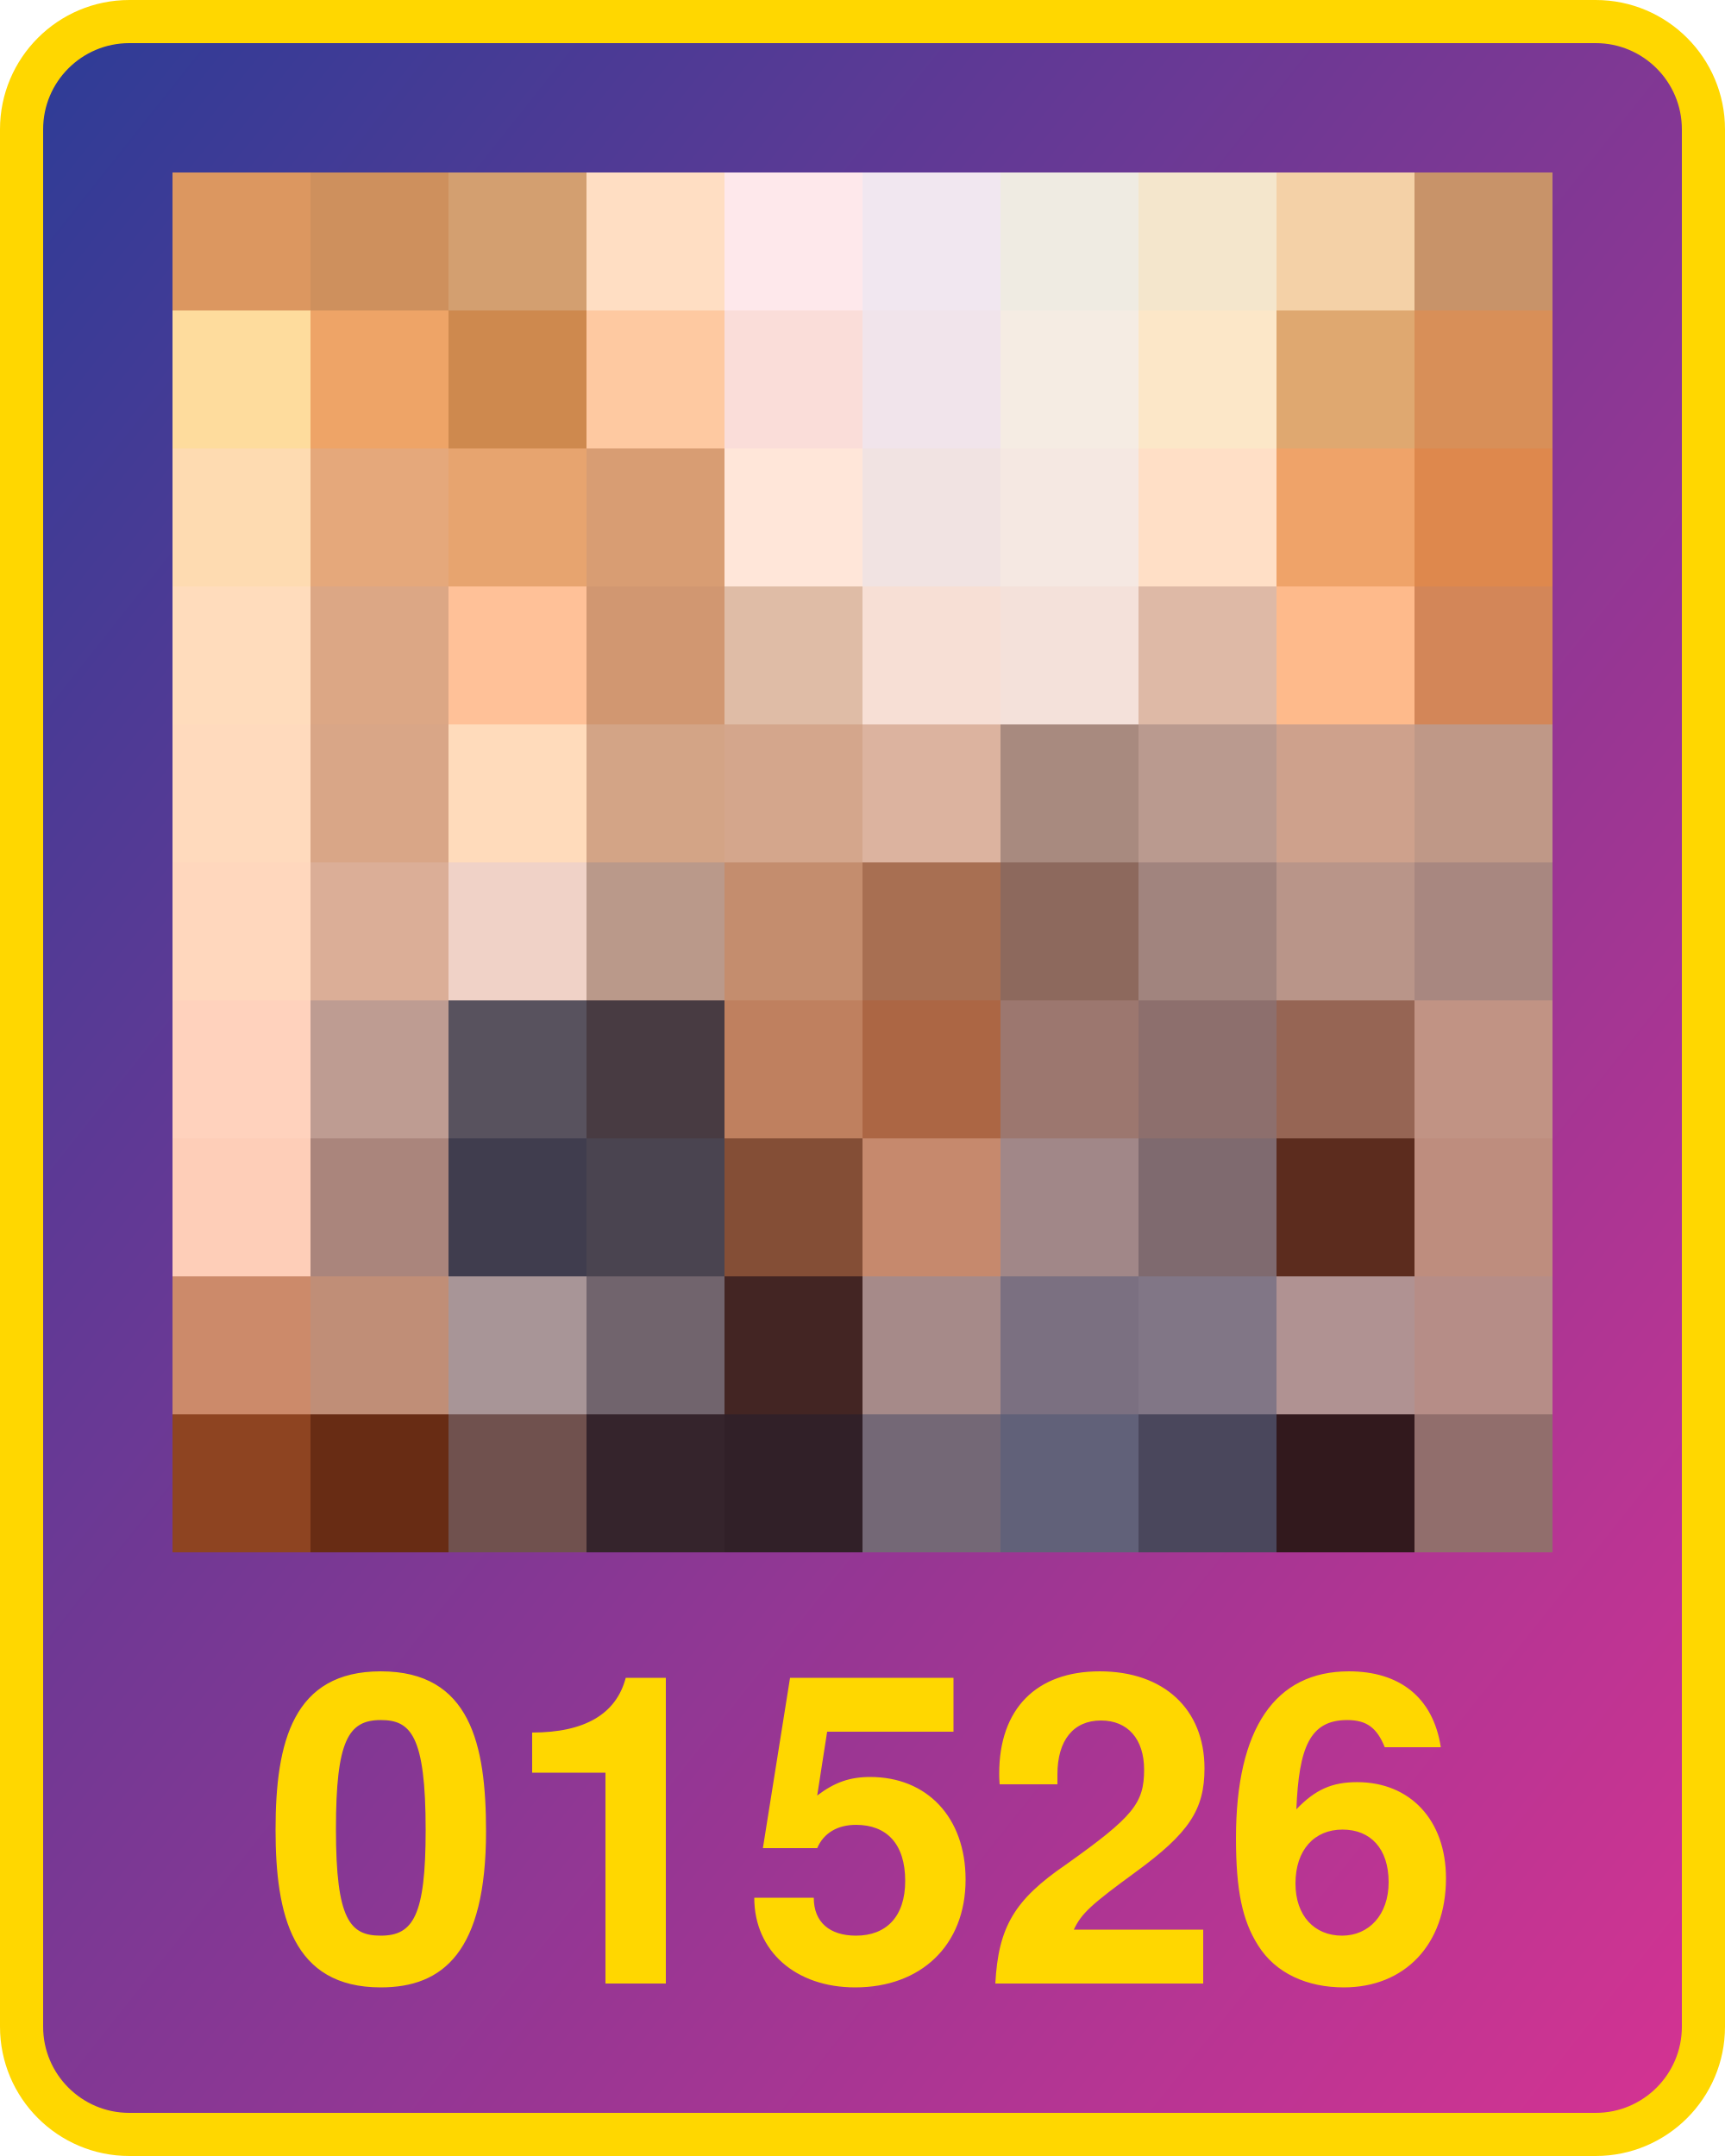
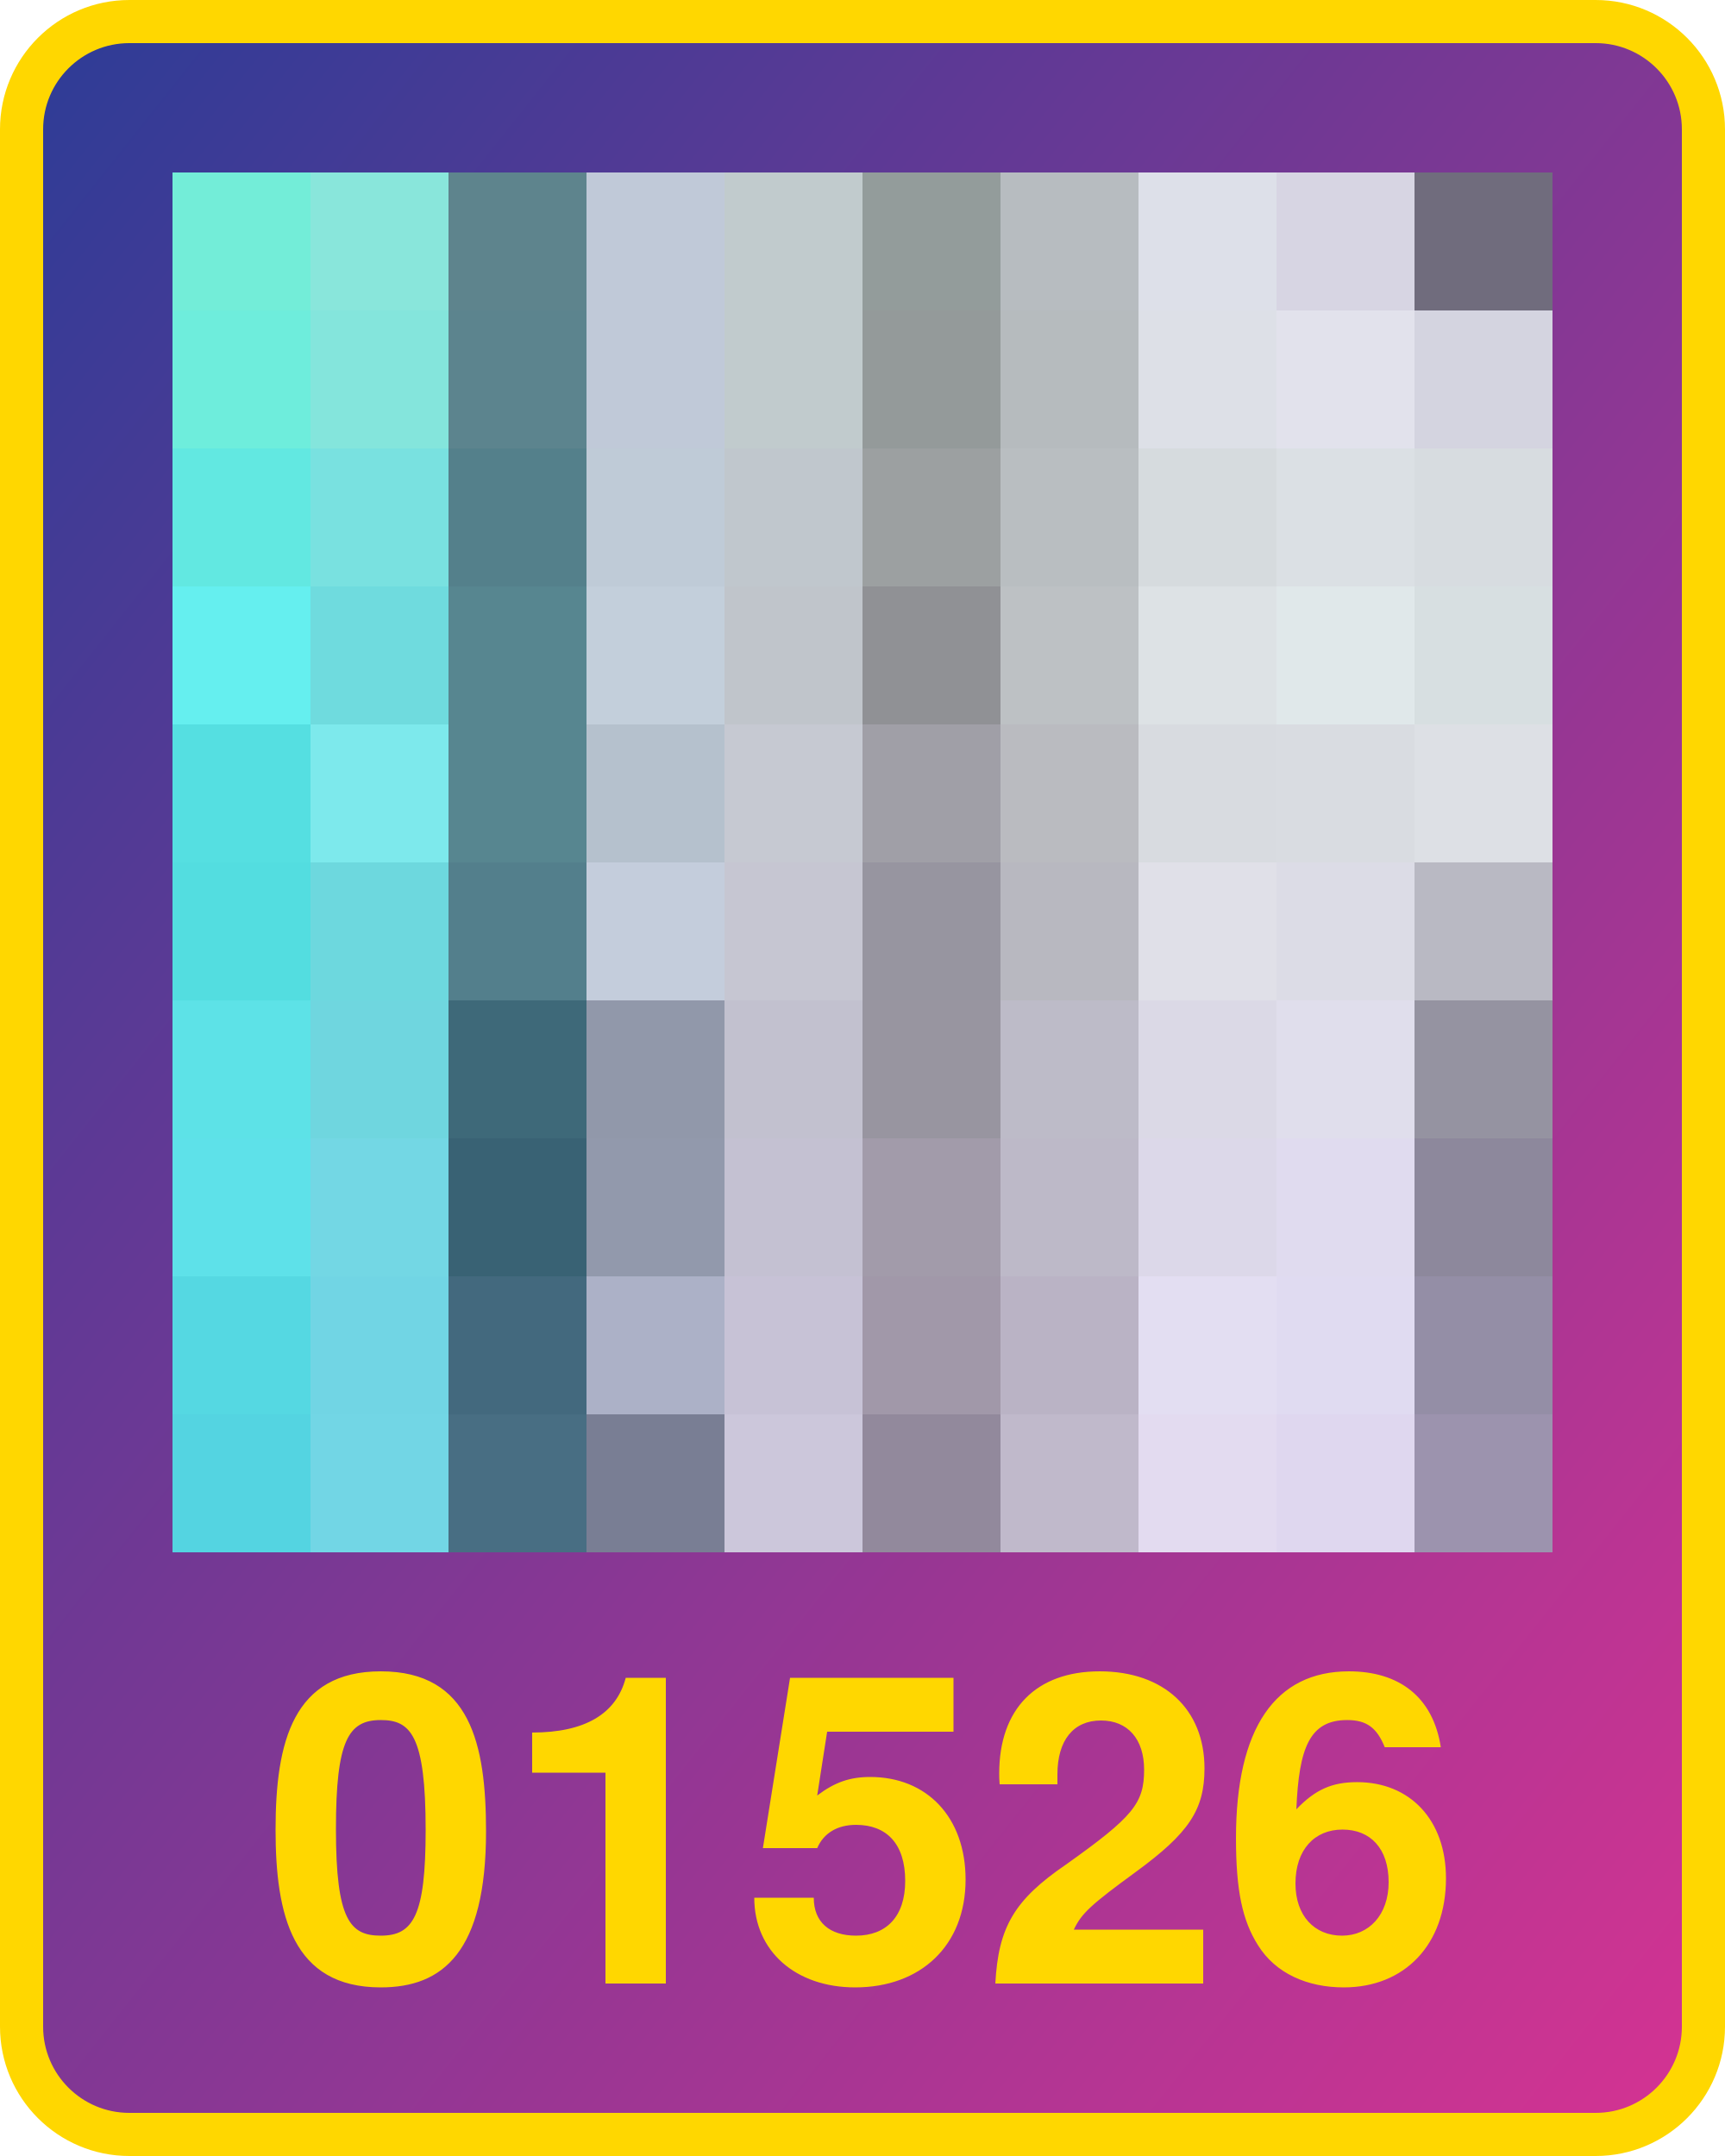
<svg xmlns="http://www.w3.org/2000/svg" width="800" height="1000" version="1.1">
  <defs>
    <linearGradient id="Gradient2" x1="0" x2="1" y1="0" y2="1">
      <stop offset="0%" stop-color="#2d3c96" />
      <stop offset="100%" stop-color="#d53392" />
    </linearGradient>
  </defs>
  <rect x="10" y="10" width="780" height="980" fill="url(#Gradient2)" rx="50" ry="50" stroke="#ffd700" stroke-width="20" />
  <text x="400" y="920" width="780" text-anchor="middle" style="font: bold 200px 'Helvetica Neue'; fill: #ffd700">01526</text>
  <g transform="translate(80 80) scale(64)">
-     <rect x="0" y="0" width="1" height="1" fill="#DC9760" />
-     <rect x="1" y="0" width="1" height="1" fill="#CE905D" />
-     <rect x="2" y="0" width="1" height="1" fill="#D39F70" />
-     <rect x="3" y="0" width="1" height="1" fill="#FFDEC3" />
-     <rect x="4" y="0" width="1" height="1" fill="#FEE8EB" />
-     <rect x="5" y="0" width="1" height="1" fill="#F1E7F0" />
-     <rect x="6" y="0" width="1" height="1" fill="#EFEBE2" />
-     <rect x="7" y="0" width="1" height="1" fill="#F4E6CC" />
-     <rect x="8" y="0" width="1" height="1" fill="#F4D1A7" />
-     <rect x="9" y="0" width="1" height="1" fill="#C89369" />
-     <rect x="0" y="1" width="1" height="1" fill="#FEDC9D" />
-     <rect x="1" y="1" width="1" height="1" fill="#EEA467" />
-     <rect x="2" y="1" width="1" height="1" fill="#CE894E" />
-     <rect x="3" y="1" width="1" height="1" fill="#FEC9A1" />
-     <rect x="4" y="1" width="1" height="1" fill="#FADDD9" />
-     <rect x="5" y="1" width="1" height="1" fill="#F1E4EB" />
-     <rect x="6" y="1" width="1" height="1" fill="#F5ECE3" />
-     <rect x="7" y="1" width="1" height="1" fill="#FCE7C8" />
-     <rect x="8" y="1" width="1" height="1" fill="#DFA870" />
-     <rect x="9" y="1" width="1" height="1" fill="#D88F58" />
-     <rect x="0" y="2" width="1" height="1" fill="#FEDBB1" />
-     <rect x="1" y="2" width="1" height="1" fill="#E5A87B" />
-     <rect x="2" y="2" width="1" height="1" fill="#E7A46F" />
-     <rect x="3" y="2" width="1" height="1" fill="#D89D73" />
-     <rect x="4" y="2" width="1" height="1" fill="#FFE6D9" />
-     <rect x="5" y="2" width="1" height="1" fill="#F1E3E2" />
-     <rect x="6" y="2" width="1" height="1" fill="#F5E8E2" />
-     <rect x="7" y="2" width="1" height="1" fill="#FFDFC6" />
-     <rect x="8" y="2" width="1" height="1" fill="#EFA369" />
-     <rect x="9" y="2" width="1" height="1" fill="#DE884D" />
-     <rect x="0" y="3" width="1" height="1" fill="#FFDCBC" />
-     <rect x="1" y="3" width="1" height="1" fill="#DCA785" />
-     <rect x="2" y="3" width="1" height="1" fill="#FFC198" />
-     <rect x="3" y="3" width="1" height="1" fill="#D19771" />
-     <rect x="4" y="3" width="1" height="1" fill="#DFBCA6" />
-     <rect x="5" y="3" width="1" height="1" fill="#F7DFD5" />
-     <rect x="6" y="3" width="1" height="1" fill="#F4E1DA" />
-     <rect x="7" y="3" width="1" height="1" fill="#DEB9A6" />
-     <rect x="8" y="3" width="1" height="1" fill="#FEBA8B" />
-     <rect x="9" y="3" width="1" height="1" fill="#D38658" />
-     <rect x="0" y="4" width="1" height="1" fill="#FFDABD" />
-     <rect x="1" y="4" width="1" height="1" fill="#D9A687" />
-     <rect x="2" y="4" width="1" height="1" fill="#FFDBBB" />
-     <rect x="3" y="4" width="1" height="1" fill="#D3A486" />
-     <rect x="4" y="4" width="1" height="1" fill="#D4A68C" />
-     <rect x="5" y="4" width="1" height="1" fill="#DCB39F" />
-     <rect x="6" y="4" width="1" height="1" fill="#A88A7F" />
-     <rect x="7" y="4" width="1" height="1" fill="#BA9A8F" />
-     <rect x="8" y="4" width="1" height="1" fill="#CEA18C" />
-     <rect x="9" y="4" width="1" height="1" fill="#BF9887" />
-     <rect x="0" y="5" width="1" height="1" fill="#FFD7BD" />
-     <rect x="1" y="5" width="1" height="1" fill="#DBAE97" />
-     <rect x="2" y="5" width="1" height="1" fill="#F0D2C7" />
-     <rect x="3" y="5" width="1" height="1" fill="#BA998A" />
-     <rect x="4" y="5" width="1" height="1" fill="#C48D6E" />
-     <rect x="5" y="5" width="1" height="1" fill="#A86F52" />
-     <rect x="6" y="5" width="1" height="1" fill="#8D695D" />
-     <rect x="7" y="5" width="1" height="1" fill="#A1847E" />
-     <rect x="8" y="5" width="1" height="1" fill="#B99589" />
-     <rect x="9" y="5" width="1" height="1" fill="#A88780" />
-     <rect x="0" y="6" width="1" height="1" fill="#FFD2BD" />
-     <rect x="1" y="6" width="1" height="1" fill="#BE9C92" />
-     <rect x="2" y="6" width="1" height="1" fill="#58525E" />
-     <rect x="3" y="6" width="1" height="1" fill="#483B42" />
-     <rect x="4" y="6" width="1" height="1" fill="#BF805F" />
-     <rect x="5" y="6" width="1" height="1" fill="#AC6644" />
-     <rect x="6" y="6" width="1" height="1" fill="#9C776F" />
-     <rect x="7" y="6" width="1" height="1" fill="#8D6F6D" />
-     <rect x="8" y="6" width="1" height="1" fill="#966554" />
-     <rect x="9" y="6" width="1" height="1" fill="#C19384" />
-     <rect x="0" y="7" width="1" height="1" fill="#FECEB8" />
-     <rect x="1" y="7" width="1" height="1" fill="#AA857C" />
-     <rect x="2" y="7" width="1" height="1" fill="#403D4E" />
-     <rect x="3" y="7" width="1" height="1" fill="#4A4450" />
-     <rect x="4" y="7" width="1" height="1" fill="#844E36" />
-     <rect x="5" y="7" width="1" height="1" fill="#C6896D" />
-     <rect x="6" y="7" width="1" height="1" fill="#A18788" />
-     <rect x="7" y="7" width="1" height="1" fill="#7F6A6F" />
-     <rect x="8" y="7" width="1" height="1" fill="#5C2C1E" />
-     <rect x="9" y="7" width="1" height="1" fill="#BE8D7E" />
-     <rect x="0" y="8" width="1" height="1" fill="#CC8A6A" />
-     <rect x="1" y="8" width="1" height="1" fill="#C08E77" />
-     <rect x="2" y="8" width="1" height="1" fill="#A89597" />
-     <rect x="3" y="8" width="1" height="1" fill="#71646D" />
-     <rect x="4" y="8" width="1" height="1" fill="#432523" />
-     <rect x="5" y="8" width="1" height="1" fill="#A68A89" />
-     <rect x="6" y="8" width="1" height="1" fill="#7B7081" />
-     <rect x="7" y="8" width="1" height="1" fill="#817686" />
-     <rect x="8" y="8" width="1" height="1" fill="#B09292" />
-     <rect x="9" y="8" width="1" height="1" fill="#B68D87" />
-     <rect x="0" y="9" width="1" height="1" fill="#8E4421" />
-     <rect x="1" y="9" width="1" height="1" fill="#682C14" />
-     <rect x="2" y="9" width="1" height="1" fill="#70514E" />
-     <rect x="3" y="9" width="1" height="1" fill="#35242C" />
-     <rect x="4" y="9" width="1" height="1" fill="#312028" />
-     <rect x="5" y="9" width="1" height="1" fill="#746876" />
-     <rect x="6" y="9" width="1" height="1" fill="#616179" />
-     <rect x="7" y="9" width="1" height="1" fill="#4A475C" />
-     <rect x="8" y="9" width="1" height="1" fill="#32191D" />
-     <rect x="9" y="9" width="1" height="1" fill="#916E6C" />
+     <rect x="0" y="0" width="1" height="1" fill="#73EDD8" />
+     <rect x="1" y="0" width="1" height="1" fill="#89E6DB" />
+     <rect x="2" y="0" width="1" height="1" fill="#5E848D" />
+     <rect x="3" y="0" width="1" height="1" fill="#C0C9D8" />
+     <rect x="4" y="0" width="1" height="1" fill="#C1CBCD" />
+     <rect x="5" y="0" width="1" height="1" fill="#939C9B" />
+     <rect x="6" y="0" width="1" height="1" fill="#B7BCC0" />
+     <rect x="7" y="0" width="1" height="1" fill="#DDE0E9" />
+     <rect x="8" y="0" width="1" height="1" fill="#D7D5E3" />
+     <rect x="9" y="0" width="1" height="1" fill="#706C7D" />
+     <rect x="0" y="1" width="1" height="1" fill="#6EEDDC" />
+     <rect x="1" y="1" width="1" height="1" fill="#84E5DC" />
+     <rect x="2" y="1" width="1" height="1" fill="#5C848E" />
+     <rect x="3" y="1" width="1" height="1" fill="#C0C9D8" />
+     <rect x="4" y="1" width="1" height="1" fill="#C1CBCD" />
+     <rect x="5" y="1" width="1" height="1" fill="#949A9A" />
+     <rect x="6" y="1" width="1" height="1" fill="#B6BBBE" />
+     <rect x="7" y="1" width="1" height="1" fill="#DDE0E7" />
+     <rect x="8" y="1" width="1" height="1" fill="#E2E2EC" />
+     <rect x="9" y="1" width="1" height="1" fill="#D4D4E0" />
+     <rect x="0" y="2" width="1" height="1" fill="#62E8E1" />
+     <rect x="1" y="2" width="1" height="1" fill="#79E1E0" />
+     <rect x="2" y="2" width="1" height="1" fill="#54808B" />
+     <rect x="3" y="2" width="1" height="1" fill="#BFCBD7" />
+     <rect x="4" y="2" width="1" height="1" fill="#C0C7CD" />
+     <rect x="5" y="2" width="1" height="1" fill="#9CA0A1" />
+     <rect x="6" y="2" width="1" height="1" fill="#B9BEC1" />
+     <rect x="7" y="2" width="1" height="1" fill="#D6DBDE" />
+     <rect x="8" y="2" width="1" height="1" fill="#DBE0E4" />
+     <rect x="9" y="2" width="1" height="1" fill="#D7DCE0" />
+     <rect x="0" y="3" width="1" height="1" fill="#65EFEF" />
+     <rect x="1" y="3" width="1" height="1" fill="#6FDBDE" />
+     <rect x="2" y="3" width="1" height="1" fill="#578690" />
+     <rect x="3" y="3" width="1" height="1" fill="#C3CFDB" />
+     <rect x="4" y="3" width="1" height="1" fill="#C0C5CB" />
+     <rect x="5" y="3" width="1" height="1" fill="#909195" />
+     <rect x="6" y="3" width="1" height="1" fill="#BDC1C4" />
+     <rect x="7" y="3" width="1" height="1" fill="#DDE2E5" />
+     <rect x="8" y="3" width="1" height="1" fill="#E0E8EA" />
+     <rect x="9" y="3" width="1" height="1" fill="#D7DFE1" />
+     <rect x="0" y="4" width="1" height="1" fill="#55DFE1" />
+     <rect x="1" y="4" width="1" height="1" fill="#7DE9EC" />
+     <rect x="2" y="4" width="1" height="1" fill="#578690" />
+     <rect x="3" y="4" width="1" height="1" fill="#B5C1CD" />
+     <rect x="4" y="4" width="1" height="1" fill="#C6C9D2" />
+     <rect x="5" y="4" width="1" height="1" fill="#A09FA7" />
+     <rect x="6" y="4" width="1" height="1" fill="#BABBC0" />
+     <rect x="7" y="4" width="1" height="1" fill="#D8DBE0" />
+     <rect x="8" y="4" width="1" height="1" fill="#D9DCE1" />
+     <rect x="9" y="4" width="1" height="1" fill="#DDE0E5" />
+     <rect x="0" y="5" width="1" height="1" fill="#53DDE0" />
+     <rect x="1" y="5" width="1" height="1" fill="#6DD8DE" />
+     <rect x="2" y="5" width="1" height="1" fill="#537F8C" />
+     <rect x="3" y="5" width="1" height="1" fill="#C4CDDC" />
+     <rect x="4" y="5" width="1" height="1" fill="#C6C6D2" />
+     <rect x="5" y="5" width="1" height="1" fill="#9795A0" />
+     <rect x="6" y="5" width="1" height="1" fill="#B8B8C0" />
+     <rect x="7" y="5" width="1" height="1" fill="#E0E0E8" />
+     <rect x="8" y="5" width="1" height="1" fill="#DCDCE6" />
+     <rect x="9" y="5" width="1" height="1" fill="#B9B9C3" />
+     <rect x="0" y="6" width="1" height="1" fill="#5DE2E7" />
+     <rect x="1" y="6" width="1" height="1" fill="#6FD6DF" />
+     <rect x="2" y="6" width="1" height="1" fill="#3E6979" />
+     <rect x="3" y="6" width="1" height="1" fill="#9198AA" />
+     <rect x="4" y="6" width="1" height="1" fill="#C2C1CF" />
+     <rect x="5" y="6" width="1" height="1" fill="#9895A0" />
+     <rect x="6" y="6" width="1" height="1" fill="#BDBBC8" />
+     <rect x="7" y="6" width="1" height="1" fill="#DBD9E6" />
+     <rect x="8" y="6" width="1" height="1" fill="#E0DEEC" />
+     <rect x="9" y="6" width="1" height="1" fill="#9593A1" />
+     <rect x="0" y="7" width="1" height="1" fill="#5EE1E9" />
+     <rect x="1" y="7" width="1" height="1" fill="#73D7E4" />
+     <rect x="2" y="7" width="1" height="1" fill="#396274" />
+     <rect x="3" y="7" width="1" height="1" fill="#9299AC" />
+     <rect x="4" y="7" width="1" height="1" fill="#C4C1D2" />
+     <rect x="5" y="7" width="1" height="1" fill="#A29BAA" />
+     <rect x="6" y="7" width="1" height="1" fill="#BDB9C8" />
+     <rect x="7" y="7" width="1" height="1" fill="#DCD8E9" />
+     <rect x="8" y="7" width="1" height="1" fill="#E0DBEF" />
+     <rect x="9" y="7" width="1" height="1" fill="#8D889C" />
+     <rect x="0" y="8" width="1" height="1" fill="#55D8E2" />
+     <rect x="1" y="8" width="1" height="1" fill="#71D5E4" />
+     <rect x="2" y="8" width="1" height="1" fill="#43697E" />
+     <rect x="3" y="8" width="1" height="1" fill="#ACB1C7" />
+     <rect x="4" y="8" width="1" height="1" fill="#C7C2D6" />
+     <rect x="5" y="8" width="1" height="1" fill="#A198A9" />
+     <rect x="6" y="8" width="1" height="1" fill="#BAB3C5" />
+     <rect x="7" y="8" width="1" height="1" fill="#E3DEF2" />
+     <rect x="8" y="8" width="1" height="1" fill="#E0DBF1" />
+     <rect x="9" y="8" width="1" height="1" fill="#948EA6" />
+     <rect x="0" y="9" width="1" height="1" fill="#54D4E1" />
+     <rect x="1" y="9" width="1" height="1" fill="#72D6E5" />
+     <rect x="2" y="9" width="1" height="1" fill="#486E83" />
+     <rect x="3" y="9" width="1" height="1" fill="#797E94" />
+     <rect x="4" y="9" width="1" height="1" fill="#CCC7DB" />
+     <rect x="5" y="9" width="1" height="1" fill="#92899C" />
+     <rect x="6" y="9" width="1" height="1" fill="#C0B9CB" />
+     <rect x="7" y="9" width="1" height="1" fill="#E3DBF0" />
+     <rect x="8" y="9" width="1" height="1" fill="#DFD7EF" />
+     <rect x="9" y="9" width="1" height="1" fill="#9C93AE" />
  </g>
</svg>
